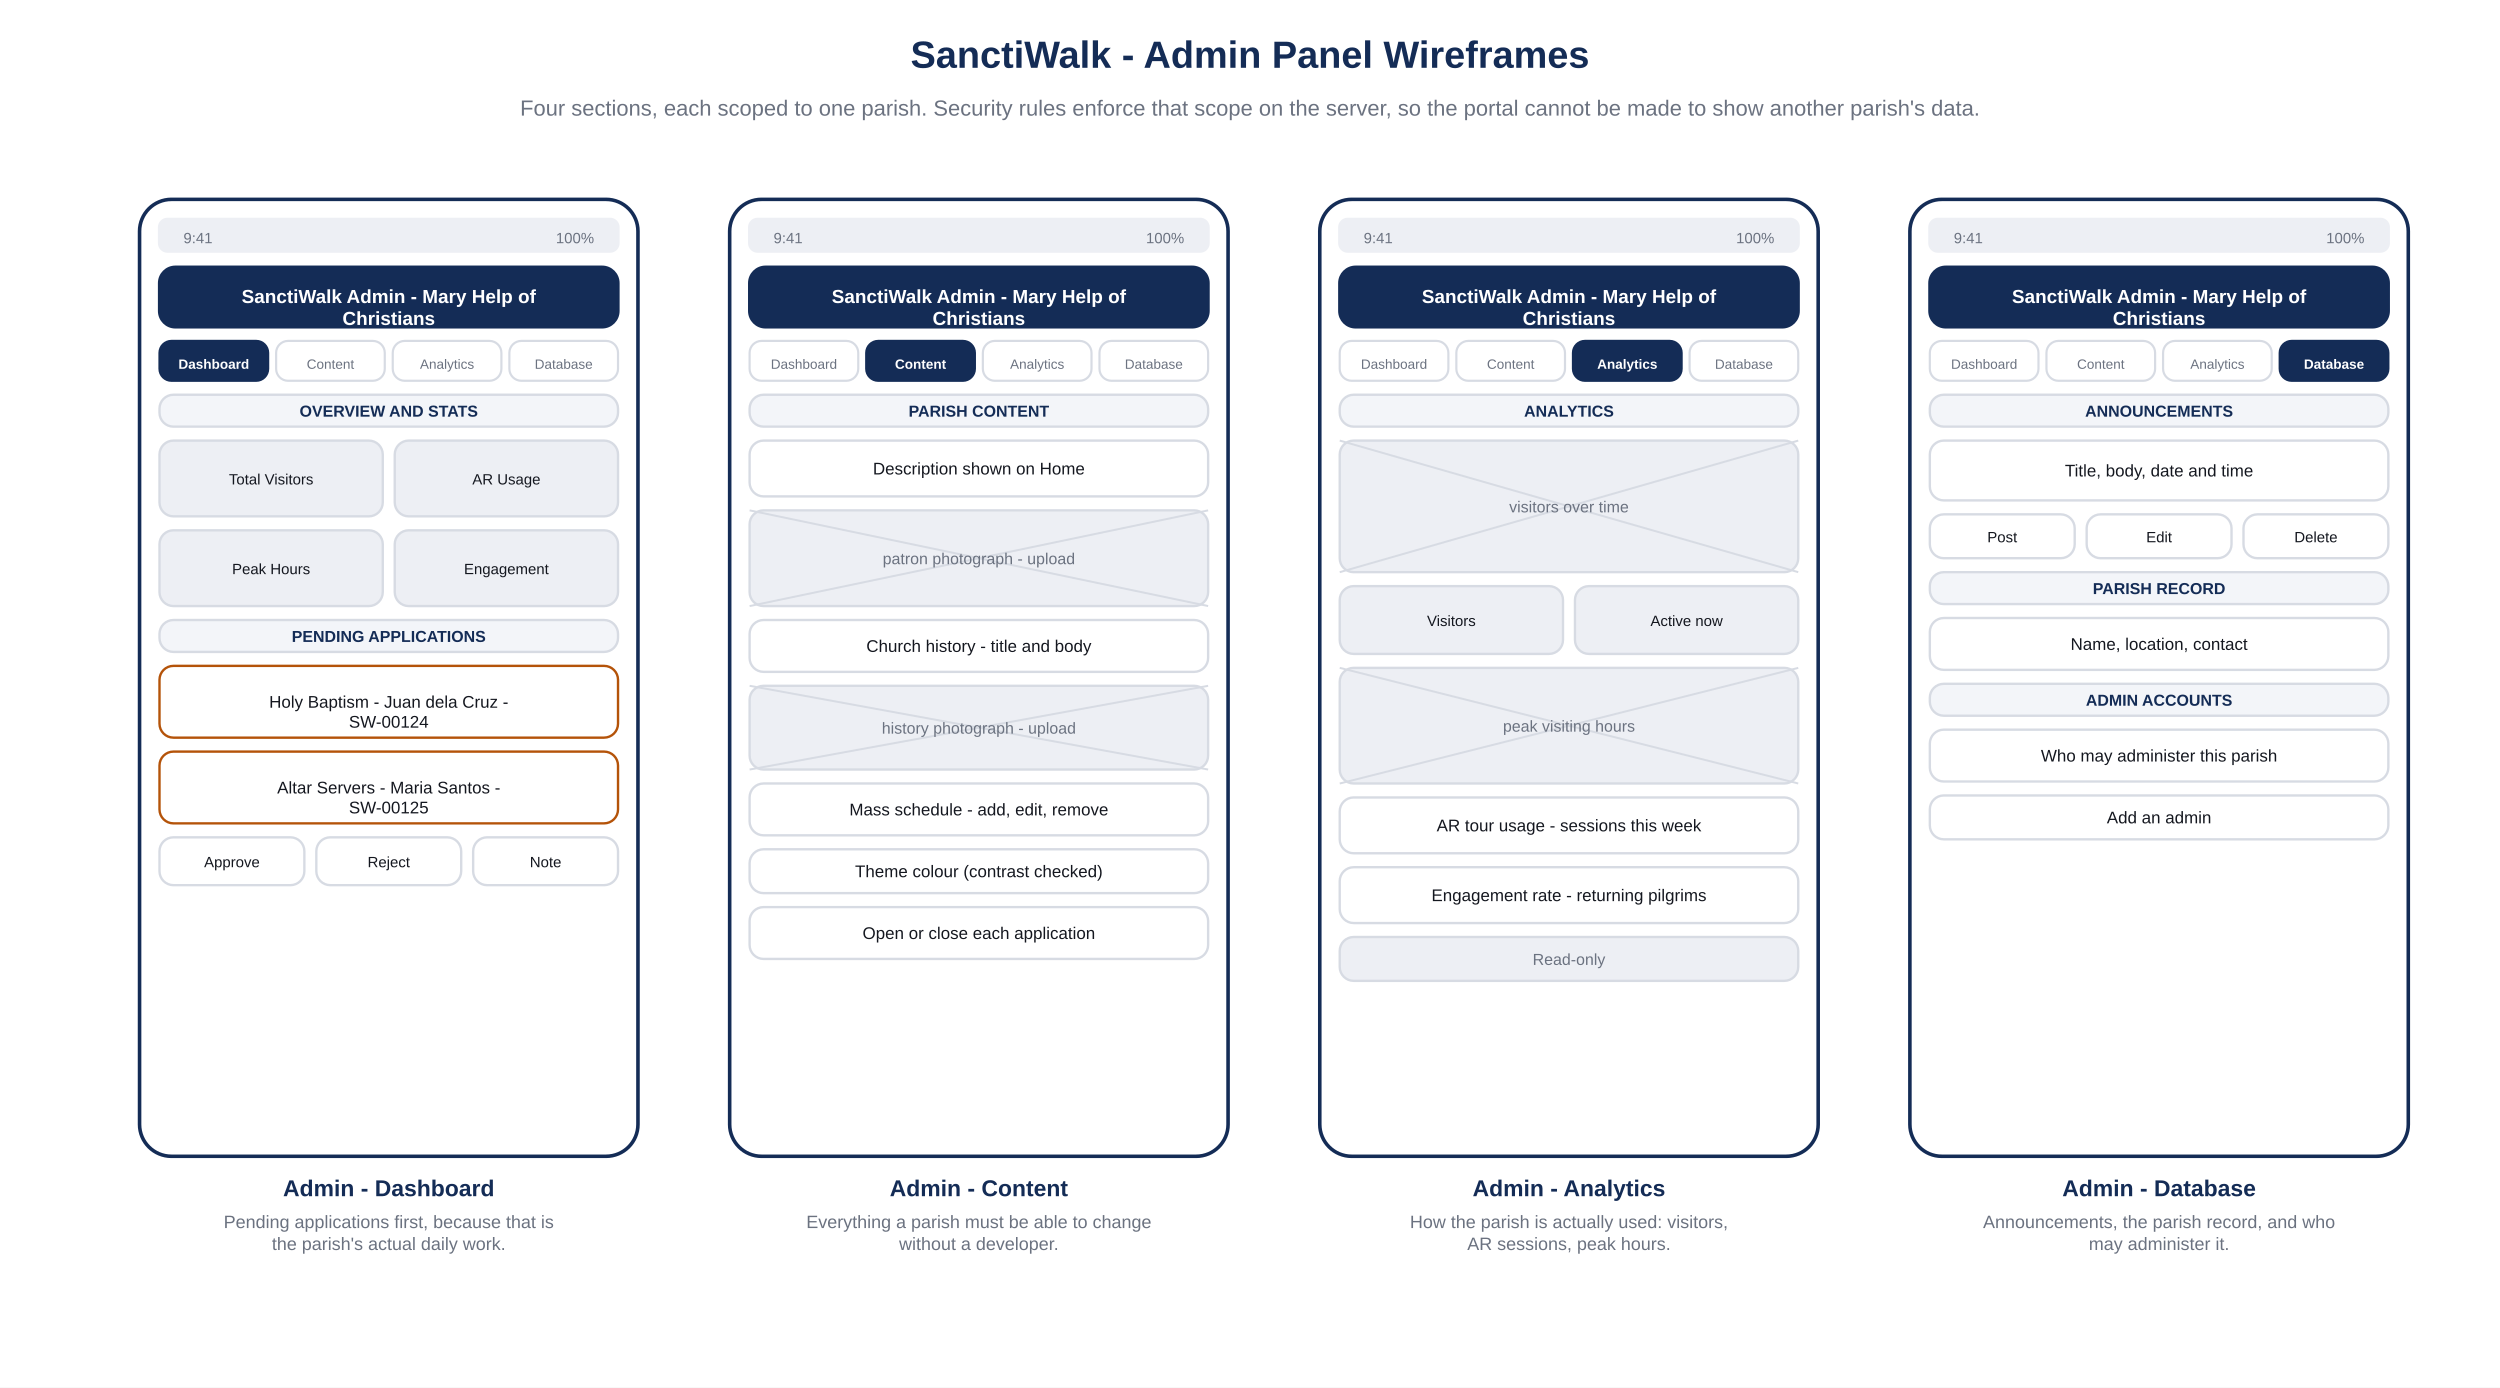
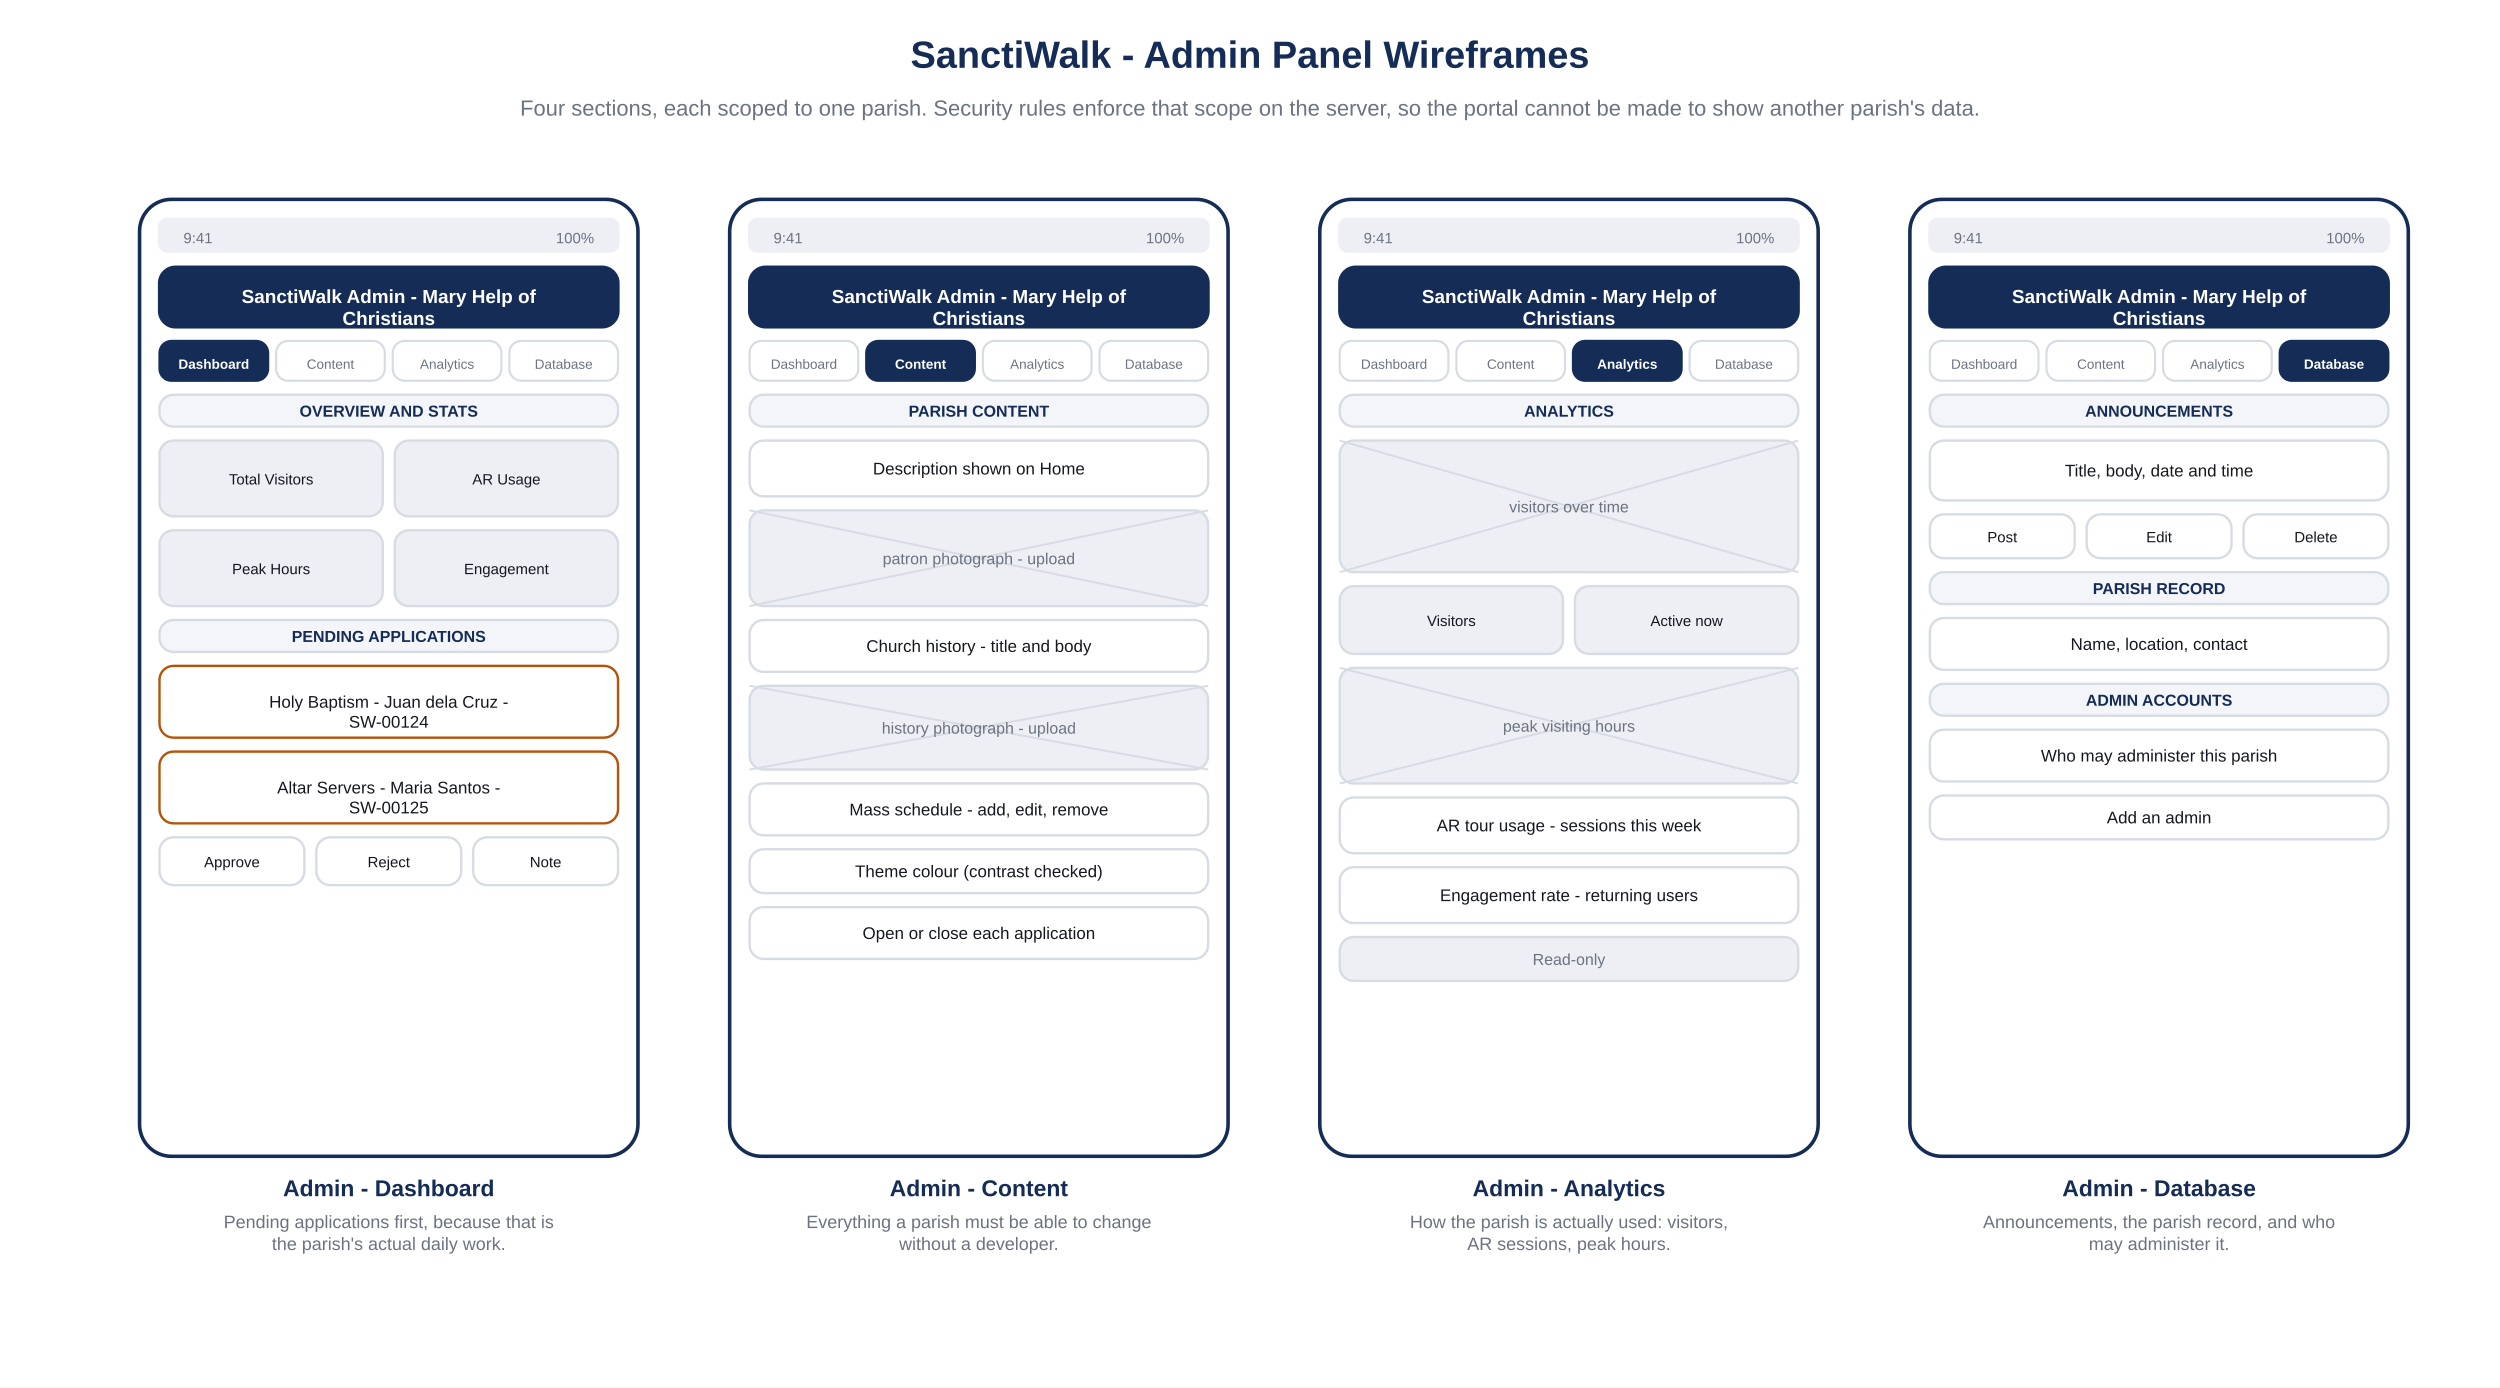
<svg xmlns="http://www.w3.org/2000/svg" width="1254" height="696" viewBox="0 0 1254 696">
  <defs>
    <marker id="a" viewBox="0 0 10 10" refX="9" refY="5" markerWidth="7" markerHeight="7" orient="auto-start-reverse">
      <path d="M0,0 L10,5 L0,10 z" fill="#9AA3B2" />
    </marker>
  </defs>
  <rect width="1254" height="696" fill="#FFFFFF" />
  <text x="627.0" y="34" font-family="Segoe UI, Calibri, Arial, Helvetica, sans-serif" font-size="19" font-weight="700" fill="#142C56" text-anchor="middle">SanctiWalk - Admin Panel Wireframes</text>
  <text x="627.0" y="58" font-family="Segoe UI, Calibri, Arial, Helvetica, sans-serif" font-size="11" fill="#6B7280" text-anchor="middle" font-weight="400">Four sections, each scoped to one parish. Security rules enforce that scope on the server, so the portal cannot be made to show another parish's data.</text>
  <rect x="70" y="100" width="250" height="480" rx="16" fill="#FFFFFF" stroke="#142C56" stroke-width="1.8" />
  <rect x="80" y="110" width="230" height="16" rx="4" fill="#EDEFF4" stroke="#EDEFF4" stroke-width="1.6" />
  <text x="92" y="122" font-family="Segoe UI, Calibri, Arial, Helvetica, sans-serif" font-size="7.5" fill="#6B7280" text-anchor="start" font-weight="400">9:41</text>
  <text x="298" y="122" font-family="Segoe UI, Calibri, Arial, Helvetica, sans-serif" font-size="7.5" fill="#6B7280" text-anchor="end" font-weight="400">100%</text>
  <text x="195.0" y="600" font-family="Segoe UI, Calibri, Arial, Helvetica, sans-serif" font-size="11.5" fill="#142C56" text-anchor="middle" font-weight="700">Admin - Dashboard</text>
  <text x="195.0" y="616" font-family="Segoe UI, Calibri, Arial, Helvetica, sans-serif" font-size="9" fill="#6B7280" text-anchor="middle" font-weight="400">Pending applications first, because that is</text>
  <text x="195.0" y="627" font-family="Segoe UI, Calibri, Arial, Helvetica, sans-serif" font-size="9" fill="#6B7280" text-anchor="middle" font-weight="400">the parish's actual daily work.</text>
  <rect x="80" y="134" width="230" height="30" rx="8" fill="#142C56" stroke="#142C56" stroke-width="1.6" />
  <text x="195.0" y="152.0" font-family="Segoe UI, Calibri, Arial, Helvetica, sans-serif" font-size="9.5" fill="#FFFFFF" text-anchor="middle" font-weight="700">SanctiWalk Admin - Mary Help of</text>
  <text x="195.0" y="163.0" font-family="Segoe UI, Calibri, Arial, Helvetica, sans-serif" font-size="9.5" fill="#FFFFFF" text-anchor="middle" font-weight="700">Christians</text>
  <rect x="80.0" y="171" width="54.5" height="20" rx="6" fill="#142C56" stroke="#142C56" stroke-width="1.1" />
  <text x="107.25" y="185" font-family="Segoe UI, Calibri, Arial, Helvetica, sans-serif" font-size="6.8" fill="#FFFFFF" text-anchor="middle" font-weight="700">Dashboard</text>
  <rect x="138.5" y="171" width="54.5" height="20" rx="6" fill="#FFFFFF" stroke="#D7DBE3" stroke-width="1.1" />
  <text x="165.75" y="185" font-family="Segoe UI, Calibri, Arial, Helvetica, sans-serif" font-size="6.8" fill="#6B7280" text-anchor="middle" font-weight="400">Content</text>
  <rect x="197.0" y="171" width="54.5" height="20" rx="6" fill="#FFFFFF" stroke="#D7DBE3" stroke-width="1.1" />
  <text x="224.25" y="185" font-family="Segoe UI, Calibri, Arial, Helvetica, sans-serif" font-size="6.8" fill="#6B7280" text-anchor="middle" font-weight="400">Analytics</text>
  <rect x="255.5" y="171" width="54.5" height="20" rx="6" fill="#FFFFFF" stroke="#D7DBE3" stroke-width="1.1" />
  <text x="282.75" y="185" font-family="Segoe UI, Calibri, Arial, Helvetica, sans-serif" font-size="6.8" fill="#6B7280" text-anchor="middle" font-weight="400">Database</text>
  <rect x="80" y="198" width="230" height="16" rx="7" fill="#F3F5F9" stroke="#D7DBE3" stroke-width="1.2" />
  <text x="195.0" y="209.0" font-family="Segoe UI, Calibri, Arial, Helvetica, sans-serif" font-size="8" fill="#142C56" text-anchor="middle" font-weight="700">OVERVIEW AND STATS</text>
  <rect x="80.0" y="221" width="112.0" height="38" rx="7" fill="#EDEFF4" stroke="#D7DBE3" stroke-width="1.2" />
  <text x="136.0" y="243.0" font-family="Segoe UI, Calibri, Arial, Helvetica, sans-serif" font-size="7.5" fill="#14171F" text-anchor="middle" font-weight="400">Total Visitors</text>
  <rect x="198.0" y="221" width="112.0" height="38" rx="7" fill="#EDEFF4" stroke="#D7DBE3" stroke-width="1.2" />
  <text x="254.0" y="243.0" font-family="Segoe UI, Calibri, Arial, Helvetica, sans-serif" font-size="7.5" fill="#14171F" text-anchor="middle" font-weight="400">AR Usage</text>
  <rect x="80.0" y="266" width="112.0" height="38" rx="7" fill="#EDEFF4" stroke="#D7DBE3" stroke-width="1.2" />
  <text x="136.0" y="288.0" font-family="Segoe UI, Calibri, Arial, Helvetica, sans-serif" font-size="7.5" fill="#14171F" text-anchor="middle" font-weight="400">Peak Hours</text>
  <rect x="198.0" y="266" width="112.0" height="38" rx="7" fill="#EDEFF4" stroke="#D7DBE3" stroke-width="1.2" />
  <text x="254.0" y="288.0" font-family="Segoe UI, Calibri, Arial, Helvetica, sans-serif" font-size="7.5" fill="#14171F" text-anchor="middle" font-weight="400">Engagement</text>
  <rect x="80" y="311" width="230" height="16" rx="7" fill="#F3F5F9" stroke="#D7DBE3" stroke-width="1.2" />
  <text x="195.0" y="322.0" font-family="Segoe UI, Calibri, Arial, Helvetica, sans-serif" font-size="8" fill="#142C56" text-anchor="middle" font-weight="700">PENDING APPLICATIONS</text>
  <rect x="80" y="334" width="230" height="36" rx="7" fill="#FFFFFF" stroke="#B45309" stroke-width="1.2" />
  <text x="195.0" y="355.0" font-family="Segoe UI, Calibri, Arial, Helvetica, sans-serif" font-size="8.5" fill="#14171F" text-anchor="middle" font-weight="400">Holy Baptism - Juan dela Cruz -</text>
  <text x="195.0" y="365.0" font-family="Segoe UI, Calibri, Arial, Helvetica, sans-serif" font-size="8.5" fill="#14171F" text-anchor="middle" font-weight="400">SW-00124</text>
  <rect x="80" y="377" width="230" height="36" rx="7" fill="#FFFFFF" stroke="#B45309" stroke-width="1.2" />
  <text x="195.0" y="398.0" font-family="Segoe UI, Calibri, Arial, Helvetica, sans-serif" font-size="8.5" fill="#14171F" text-anchor="middle" font-weight="400">Altar Servers - Maria Santos -</text>
  <text x="195.0" y="408.0" font-family="Segoe UI, Calibri, Arial, Helvetica, sans-serif" font-size="8.5" fill="#14171F" text-anchor="middle" font-weight="400">SW-00125</text>
  <rect x="80.0" y="420" width="72.667" height="24" rx="7" fill="#FFFFFF" stroke="#D7DBE3" stroke-width="1.2" />
  <text x="116.333" y="435.0" font-family="Segoe UI, Calibri, Arial, Helvetica, sans-serif" font-size="7.5" fill="#14171F" text-anchor="middle" font-weight="400">Approve</text>
  <rect x="158.667" y="420" width="72.667" height="24" rx="7" fill="#FFFFFF" stroke="#D7DBE3" stroke-width="1.2" />
  <text x="195" y="435.0" font-family="Segoe UI, Calibri, Arial, Helvetica, sans-serif" font-size="7.5" fill="#14171F" text-anchor="middle" font-weight="400">Reject</text>
  <rect x="237.333" y="420" width="72.667" height="24" rx="7" fill="#FFFFFF" stroke="#D7DBE3" stroke-width="1.2" />
  <text x="273.667" y="435.0" font-family="Segoe UI, Calibri, Arial, Helvetica, sans-serif" font-size="7.5" fill="#14171F" text-anchor="middle" font-weight="400">Note</text>
  <rect x="366" y="100" width="250" height="480" rx="16" fill="#FFFFFF" stroke="#142C56" stroke-width="1.8" />
  <rect x="376" y="110" width="230" height="16" rx="4" fill="#EDEFF4" stroke="#EDEFF4" stroke-width="1.6" />
  <text x="388" y="122" font-family="Segoe UI, Calibri, Arial, Helvetica, sans-serif" font-size="7.5" fill="#6B7280" text-anchor="start" font-weight="400">9:41</text>
  <text x="594" y="122" font-family="Segoe UI, Calibri, Arial, Helvetica, sans-serif" font-size="7.5" fill="#6B7280" text-anchor="end" font-weight="400">100%</text>
  <text x="491.0" y="600" font-family="Segoe UI, Calibri, Arial, Helvetica, sans-serif" font-size="11.5" fill="#142C56" text-anchor="middle" font-weight="700">Admin - Content</text>
  <text x="491.0" y="616" font-family="Segoe UI, Calibri, Arial, Helvetica, sans-serif" font-size="9" fill="#6B7280" text-anchor="middle" font-weight="400">Everything a parish must be able to change</text>
  <text x="491.0" y="627" font-family="Segoe UI, Calibri, Arial, Helvetica, sans-serif" font-size="9" fill="#6B7280" text-anchor="middle" font-weight="400">without a developer.</text>
  <rect x="376" y="134" width="230" height="30" rx="8" fill="#142C56" stroke="#142C56" stroke-width="1.6" />
  <text x="491.0" y="152.0" font-family="Segoe UI, Calibri, Arial, Helvetica, sans-serif" font-size="9.5" fill="#FFFFFF" text-anchor="middle" font-weight="700">SanctiWalk Admin - Mary Help of</text>
  <text x="491.0" y="163.0" font-family="Segoe UI, Calibri, Arial, Helvetica, sans-serif" font-size="9.5" fill="#FFFFFF" text-anchor="middle" font-weight="700">Christians</text>
  <rect x="376.0" y="171" width="54.5" height="20" rx="6" fill="#FFFFFF" stroke="#D7DBE3" stroke-width="1.1" />
  <text x="403.25" y="185" font-family="Segoe UI, Calibri, Arial, Helvetica, sans-serif" font-size="6.8" fill="#6B7280" text-anchor="middle" font-weight="400">Dashboard</text>
  <rect x="434.5" y="171" width="54.5" height="20" rx="6" fill="#142C56" stroke="#142C56" stroke-width="1.1" />
  <text x="461.75" y="185" font-family="Segoe UI, Calibri, Arial, Helvetica, sans-serif" font-size="6.8" fill="#FFFFFF" text-anchor="middle" font-weight="700">Content</text>
  <rect x="493.0" y="171" width="54.5" height="20" rx="6" fill="#FFFFFF" stroke="#D7DBE3" stroke-width="1.1" />
  <text x="520.25" y="185" font-family="Segoe UI, Calibri, Arial, Helvetica, sans-serif" font-size="6.8" fill="#6B7280" text-anchor="middle" font-weight="400">Analytics</text>
  <rect x="551.5" y="171" width="54.5" height="20" rx="6" fill="#FFFFFF" stroke="#D7DBE3" stroke-width="1.1" />
  <text x="578.75" y="185" font-family="Segoe UI, Calibri, Arial, Helvetica, sans-serif" font-size="6.8" fill="#6B7280" text-anchor="middle" font-weight="400">Database</text>
  <rect x="376" y="198" width="230" height="16" rx="7" fill="#F3F5F9" stroke="#D7DBE3" stroke-width="1.2" />
  <text x="491.0" y="209.0" font-family="Segoe UI, Calibri, Arial, Helvetica, sans-serif" font-size="8" fill="#142C56" text-anchor="middle" font-weight="700">PARISH CONTENT</text>
  <rect x="376" y="221" width="230" height="28" rx="7" fill="#FFFFFF" stroke="#D7DBE3" stroke-width="1.2" />
  <text x="491.0" y="238.0" font-family="Segoe UI, Calibri, Arial, Helvetica, sans-serif" font-size="8.5" fill="#14171F" text-anchor="middle" font-weight="400">Description shown on Home</text>
  <rect x="376" y="256" width="230" height="48" rx="7" fill="#EDEFF4" stroke="#D7DBE3" stroke-width="1.2" />
  <line x1="376" y1="256" x2="606" y2="304" stroke="#D7DBE3" stroke-width="1" />
  <line x1="606" y1="256" x2="376" y2="304" stroke="#D7DBE3" stroke-width="1" />
  <text x="491.0" y="283.0" font-family="Segoe UI, Calibri, Arial, Helvetica, sans-serif" font-size="8" fill="#6B7280" text-anchor="middle" font-weight="400">patron photograph - upload</text>
  <rect x="376" y="311" width="230" height="26" rx="7" fill="#FFFFFF" stroke="#D7DBE3" stroke-width="1.2" />
  <text x="491.0" y="327.0" font-family="Segoe UI, Calibri, Arial, Helvetica, sans-serif" font-size="8.5" fill="#14171F" text-anchor="middle" font-weight="400">Church history - title and body</text>
  <rect x="376" y="344" width="230" height="42" rx="7" fill="#EDEFF4" stroke="#D7DBE3" stroke-width="1.2" />
  <line x1="376" y1="344" x2="606" y2="386" stroke="#D7DBE3" stroke-width="1" />
  <line x1="606" y1="344" x2="376" y2="386" stroke="#D7DBE3" stroke-width="1" />
  <text x="491.0" y="368.0" font-family="Segoe UI, Calibri, Arial, Helvetica, sans-serif" font-size="8" fill="#6B7280" text-anchor="middle" font-weight="400">history photograph - upload</text>
  <rect x="376" y="393" width="230" height="26" rx="7" fill="#FFFFFF" stroke="#D7DBE3" stroke-width="1.2" />
  <text x="491.0" y="409.0" font-family="Segoe UI, Calibri, Arial, Helvetica, sans-serif" font-size="8.5" fill="#14171F" text-anchor="middle" font-weight="400">Mass schedule - add, edit, remove</text>
  <rect x="376" y="426" width="230" height="22" rx="7" fill="#FFFFFF" stroke="#D7DBE3" stroke-width="1.2" />
  <text x="491.0" y="440.0" font-family="Segoe UI, Calibri, Arial, Helvetica, sans-serif" font-size="8.5" fill="#14171F" text-anchor="middle" font-weight="400">Theme colour (contrast checked)</text>
  <rect x="376" y="455" width="230" height="26" rx="7" fill="#FFFFFF" stroke="#D7DBE3" stroke-width="1.2" />
  <text x="491.0" y="471.0" font-family="Segoe UI, Calibri, Arial, Helvetica, sans-serif" font-size="8.5" fill="#14171F" text-anchor="middle" font-weight="400">Open or close each application</text>
  <rect x="662" y="100" width="250" height="480" rx="16" fill="#FFFFFF" stroke="#142C56" stroke-width="1.8" />
  <rect x="672" y="110" width="230" height="16" rx="4" fill="#EDEFF4" stroke="#EDEFF4" stroke-width="1.6" />
  <text x="684" y="122" font-family="Segoe UI, Calibri, Arial, Helvetica, sans-serif" font-size="7.5" fill="#6B7280" text-anchor="start" font-weight="400">9:41</text>
  <text x="890" y="122" font-family="Segoe UI, Calibri, Arial, Helvetica, sans-serif" font-size="7.5" fill="#6B7280" text-anchor="end" font-weight="400">100%</text>
  <text x="787.0" y="600" font-family="Segoe UI, Calibri, Arial, Helvetica, sans-serif" font-size="11.5" fill="#142C56" text-anchor="middle" font-weight="700">Admin - Analytics</text>
  <text x="787.0" y="616" font-family="Segoe UI, Calibri, Arial, Helvetica, sans-serif" font-size="9" fill="#6B7280" text-anchor="middle" font-weight="400">How the parish is actually used: visitors,</text>
  <text x="787.0" y="627" font-family="Segoe UI, Calibri, Arial, Helvetica, sans-serif" font-size="9" fill="#6B7280" text-anchor="middle" font-weight="400">AR sessions, peak hours.</text>
  <rect x="672" y="134" width="230" height="30" rx="8" fill="#142C56" stroke="#142C56" stroke-width="1.6" />
  <text x="787.0" y="152.0" font-family="Segoe UI, Calibri, Arial, Helvetica, sans-serif" font-size="9.5" fill="#FFFFFF" text-anchor="middle" font-weight="700">SanctiWalk Admin - Mary Help of</text>
  <text x="787.0" y="163.0" font-family="Segoe UI, Calibri, Arial, Helvetica, sans-serif" font-size="9.5" fill="#FFFFFF" text-anchor="middle" font-weight="700">Christians</text>
  <rect x="672.0" y="171" width="54.5" height="20" rx="6" fill="#FFFFFF" stroke="#D7DBE3" stroke-width="1.1" />
  <text x="699.25" y="185" font-family="Segoe UI, Calibri, Arial, Helvetica, sans-serif" font-size="6.8" fill="#6B7280" text-anchor="middle" font-weight="400">Dashboard</text>
  <rect x="730.5" y="171" width="54.5" height="20" rx="6" fill="#FFFFFF" stroke="#D7DBE3" stroke-width="1.1" />
  <text x="757.75" y="185" font-family="Segoe UI, Calibri, Arial, Helvetica, sans-serif" font-size="6.8" fill="#6B7280" text-anchor="middle" font-weight="400">Content</text>
  <rect x="789.0" y="171" width="54.5" height="20" rx="6" fill="#142C56" stroke="#142C56" stroke-width="1.1" />
  <text x="816.25" y="185" font-family="Segoe UI, Calibri, Arial, Helvetica, sans-serif" font-size="6.8" fill="#FFFFFF" text-anchor="middle" font-weight="700">Analytics</text>
  <rect x="847.5" y="171" width="54.5" height="20" rx="6" fill="#FFFFFF" stroke="#D7DBE3" stroke-width="1.1" />
  <text x="874.75" y="185" font-family="Segoe UI, Calibri, Arial, Helvetica, sans-serif" font-size="6.8" fill="#6B7280" text-anchor="middle" font-weight="400">Database</text>
  <rect x="672" y="198" width="230" height="16" rx="7" fill="#F3F5F9" stroke="#D7DBE3" stroke-width="1.2" />
  <text x="787.0" y="209.0" font-family="Segoe UI, Calibri, Arial, Helvetica, sans-serif" font-size="8" fill="#142C56" text-anchor="middle" font-weight="700">ANALYTICS</text>
  <rect x="672" y="221" width="230" height="66" rx="7" fill="#EDEFF4" stroke="#D7DBE3" stroke-width="1.2" />
  <line x1="672" y1="221" x2="902" y2="287" stroke="#D7DBE3" stroke-width="1" />
  <line x1="902" y1="221" x2="672" y2="287" stroke="#D7DBE3" stroke-width="1" />
  <text x="787.0" y="257.0" font-family="Segoe UI, Calibri, Arial, Helvetica, sans-serif" font-size="8" fill="#6B7280" text-anchor="middle" font-weight="400">visitors over time</text>
  <rect x="672.0" y="294" width="112.0" height="34" rx="7" fill="#EDEFF4" stroke="#D7DBE3" stroke-width="1.2" />
  <text x="728.0" y="314.0" font-family="Segoe UI, Calibri, Arial, Helvetica, sans-serif" font-size="7.5" fill="#14171F" text-anchor="middle" font-weight="400">Visitors</text>
  <rect x="790.0" y="294" width="112.0" height="34" rx="7" fill="#EDEFF4" stroke="#D7DBE3" stroke-width="1.2" />
  <text x="846.0" y="314.0" font-family="Segoe UI, Calibri, Arial, Helvetica, sans-serif" font-size="7.5" fill="#14171F" text-anchor="middle" font-weight="400">Active now</text>
  <rect x="672" y="335" width="230" height="58" rx="7" fill="#EDEFF4" stroke="#D7DBE3" stroke-width="1.2" />
  <line x1="672" y1="335" x2="902" y2="393" stroke="#D7DBE3" stroke-width="1" />
  <line x1="902" y1="335" x2="672" y2="393" stroke="#D7DBE3" stroke-width="1" />
  <text x="787.0" y="367.0" font-family="Segoe UI, Calibri, Arial, Helvetica, sans-serif" font-size="8" fill="#6B7280" text-anchor="middle" font-weight="400">peak visiting hours</text>
  <rect x="672" y="400" width="230" height="28" rx="7" fill="#FFFFFF" stroke="#D7DBE3" stroke-width="1.2" />
  <text x="787.0" y="417.0" font-family="Segoe UI, Calibri, Arial, Helvetica, sans-serif" font-size="8.5" fill="#14171F" text-anchor="middle" font-weight="400">AR tour usage - sessions this week</text>
  <rect x="672" y="435" width="230" height="28" rx="7" fill="#FFFFFF" stroke="#D7DBE3" stroke-width="1.2" />
-   <text x="787.0" y="452.0" font-family="Segoe UI, Calibri, Arial, Helvetica, sans-serif" font-size="8.5" fill="#14171F" text-anchor="middle" font-weight="400">Engagement rate - returning pilgrims</text>
+   <text x="787.0" y="452.0" font-family="Segoe UI, Calibri, Arial, Helvetica, sans-serif" font-size="8.5" fill="#14171F" text-anchor="middle" font-weight="400">Engagement rate - returning users</text>
  <rect x="672" y="470" width="230" height="22" rx="7" fill="#EDEFF4" stroke="#D7DBE3" stroke-width="1.2" />
  <text x="787.0" y="484.0" font-family="Segoe UI, Calibri, Arial, Helvetica, sans-serif" font-size="8" fill="#6B7280" text-anchor="middle" font-weight="400">Read-only</text>
  <rect x="958" y="100" width="250" height="480" rx="16" fill="#FFFFFF" stroke="#142C56" stroke-width="1.8" />
  <rect x="968" y="110" width="230" height="16" rx="4" fill="#EDEFF4" stroke="#EDEFF4" stroke-width="1.6" />
  <text x="980" y="122" font-family="Segoe UI, Calibri, Arial, Helvetica, sans-serif" font-size="7.5" fill="#6B7280" text-anchor="start" font-weight="400">9:41</text>
  <text x="1186" y="122" font-family="Segoe UI, Calibri, Arial, Helvetica, sans-serif" font-size="7.5" fill="#6B7280" text-anchor="end" font-weight="400">100%</text>
  <text x="1083.0" y="600" font-family="Segoe UI, Calibri, Arial, Helvetica, sans-serif" font-size="11.5" fill="#142C56" text-anchor="middle" font-weight="700">Admin - Database</text>
  <text x="1083.0" y="616" font-family="Segoe UI, Calibri, Arial, Helvetica, sans-serif" font-size="9" fill="#6B7280" text-anchor="middle" font-weight="400">Announcements, the parish record, and who</text>
  <text x="1083.0" y="627" font-family="Segoe UI, Calibri, Arial, Helvetica, sans-serif" font-size="9" fill="#6B7280" text-anchor="middle" font-weight="400">may administer it.</text>
  <rect x="968" y="134" width="230" height="30" rx="8" fill="#142C56" stroke="#142C56" stroke-width="1.6" />
  <text x="1083.0" y="152.0" font-family="Segoe UI, Calibri, Arial, Helvetica, sans-serif" font-size="9.5" fill="#FFFFFF" text-anchor="middle" font-weight="700">SanctiWalk Admin - Mary Help of</text>
  <text x="1083.0" y="163.0" font-family="Segoe UI, Calibri, Arial, Helvetica, sans-serif" font-size="9.5" fill="#FFFFFF" text-anchor="middle" font-weight="700">Christians</text>
  <rect x="968.0" y="171" width="54.5" height="20" rx="6" fill="#FFFFFF" stroke="#D7DBE3" stroke-width="1.1" />
  <text x="995.25" y="185" font-family="Segoe UI, Calibri, Arial, Helvetica, sans-serif" font-size="6.8" fill="#6B7280" text-anchor="middle" font-weight="400">Dashboard</text>
  <rect x="1026.5" y="171" width="54.5" height="20" rx="6" fill="#FFFFFF" stroke="#D7DBE3" stroke-width="1.1" />
  <text x="1053.75" y="185" font-family="Segoe UI, Calibri, Arial, Helvetica, sans-serif" font-size="6.8" fill="#6B7280" text-anchor="middle" font-weight="400">Content</text>
  <rect x="1085.0" y="171" width="54.5" height="20" rx="6" fill="#FFFFFF" stroke="#D7DBE3" stroke-width="1.1" />
  <text x="1112.25" y="185" font-family="Segoe UI, Calibri, Arial, Helvetica, sans-serif" font-size="6.8" fill="#6B7280" text-anchor="middle" font-weight="400">Analytics</text>
  <rect x="1143.5" y="171" width="54.5" height="20" rx="6" fill="#142C56" stroke="#142C56" stroke-width="1.1" />
  <text x="1170.75" y="185" font-family="Segoe UI, Calibri, Arial, Helvetica, sans-serif" font-size="6.8" fill="#FFFFFF" text-anchor="middle" font-weight="700">Database</text>
  <rect x="968" y="198" width="230" height="16" rx="7" fill="#F3F5F9" stroke="#D7DBE3" stroke-width="1.2" />
  <text x="1083.0" y="209.0" font-family="Segoe UI, Calibri, Arial, Helvetica, sans-serif" font-size="8" fill="#142C56" text-anchor="middle" font-weight="700">ANNOUNCEMENTS</text>
  <rect x="968" y="221" width="230" height="30" rx="7" fill="#FFFFFF" stroke="#D7DBE3" stroke-width="1.2" />
  <text x="1083.0" y="239.0" font-family="Segoe UI, Calibri, Arial, Helvetica, sans-serif" font-size="8.5" fill="#14171F" text-anchor="middle" font-weight="400">Title, body, date and time</text>
  <rect x="968.0" y="258" width="72.667" height="22" rx="7" fill="#FFFFFF" stroke="#D7DBE3" stroke-width="1.2" />
  <text x="1004.333" y="272.0" font-family="Segoe UI, Calibri, Arial, Helvetica, sans-serif" font-size="7.5" fill="#14171F" text-anchor="middle" font-weight="400">Post</text>
  <rect x="1046.667" y="258" width="72.667" height="22" rx="7" fill="#FFFFFF" stroke="#D7DBE3" stroke-width="1.2" />
  <text x="1083.0" y="272.0" font-family="Segoe UI, Calibri, Arial, Helvetica, sans-serif" font-size="7.5" fill="#14171F" text-anchor="middle" font-weight="400">Edit</text>
  <rect x="1125.333" y="258" width="72.667" height="22" rx="7" fill="#FFFFFF" stroke="#D7DBE3" stroke-width="1.2" />
  <text x="1161.667" y="272.0" font-family="Segoe UI, Calibri, Arial, Helvetica, sans-serif" font-size="7.5" fill="#14171F" text-anchor="middle" font-weight="400">Delete</text>
  <rect x="968" y="287" width="230" height="16" rx="7" fill="#F3F5F9" stroke="#D7DBE3" stroke-width="1.2" />
  <text x="1083.0" y="298.0" font-family="Segoe UI, Calibri, Arial, Helvetica, sans-serif" font-size="8" fill="#142C56" text-anchor="middle" font-weight="700">PARISH RECORD</text>
  <rect x="968" y="310" width="230" height="26" rx="7" fill="#FFFFFF" stroke="#D7DBE3" stroke-width="1.2" />
  <text x="1083.0" y="326.0" font-family="Segoe UI, Calibri, Arial, Helvetica, sans-serif" font-size="8.5" fill="#14171F" text-anchor="middle" font-weight="400">Name, location, contact</text>
  <rect x="968" y="343" width="230" height="16" rx="7" fill="#F3F5F9" stroke="#D7DBE3" stroke-width="1.2" />
  <text x="1083.0" y="354.0" font-family="Segoe UI, Calibri, Arial, Helvetica, sans-serif" font-size="8" fill="#142C56" text-anchor="middle" font-weight="700">ADMIN ACCOUNTS</text>
  <rect x="968" y="366" width="230" height="26" rx="7" fill="#FFFFFF" stroke="#D7DBE3" stroke-width="1.2" />
  <text x="1083.0" y="382.0" font-family="Segoe UI, Calibri, Arial, Helvetica, sans-serif" font-size="8.5" fill="#14171F" text-anchor="middle" font-weight="400">Who may administer this parish</text>
  <rect x="968" y="399" width="230" height="22" rx="7" fill="#FFFFFF" stroke="#D7DBE3" stroke-width="1.2" />
  <text x="1083.0" y="413.0" font-family="Segoe UI, Calibri, Arial, Helvetica, sans-serif" font-size="8.5" fill="#14171F" text-anchor="middle" font-weight="400">Add an admin</text>
</svg>
